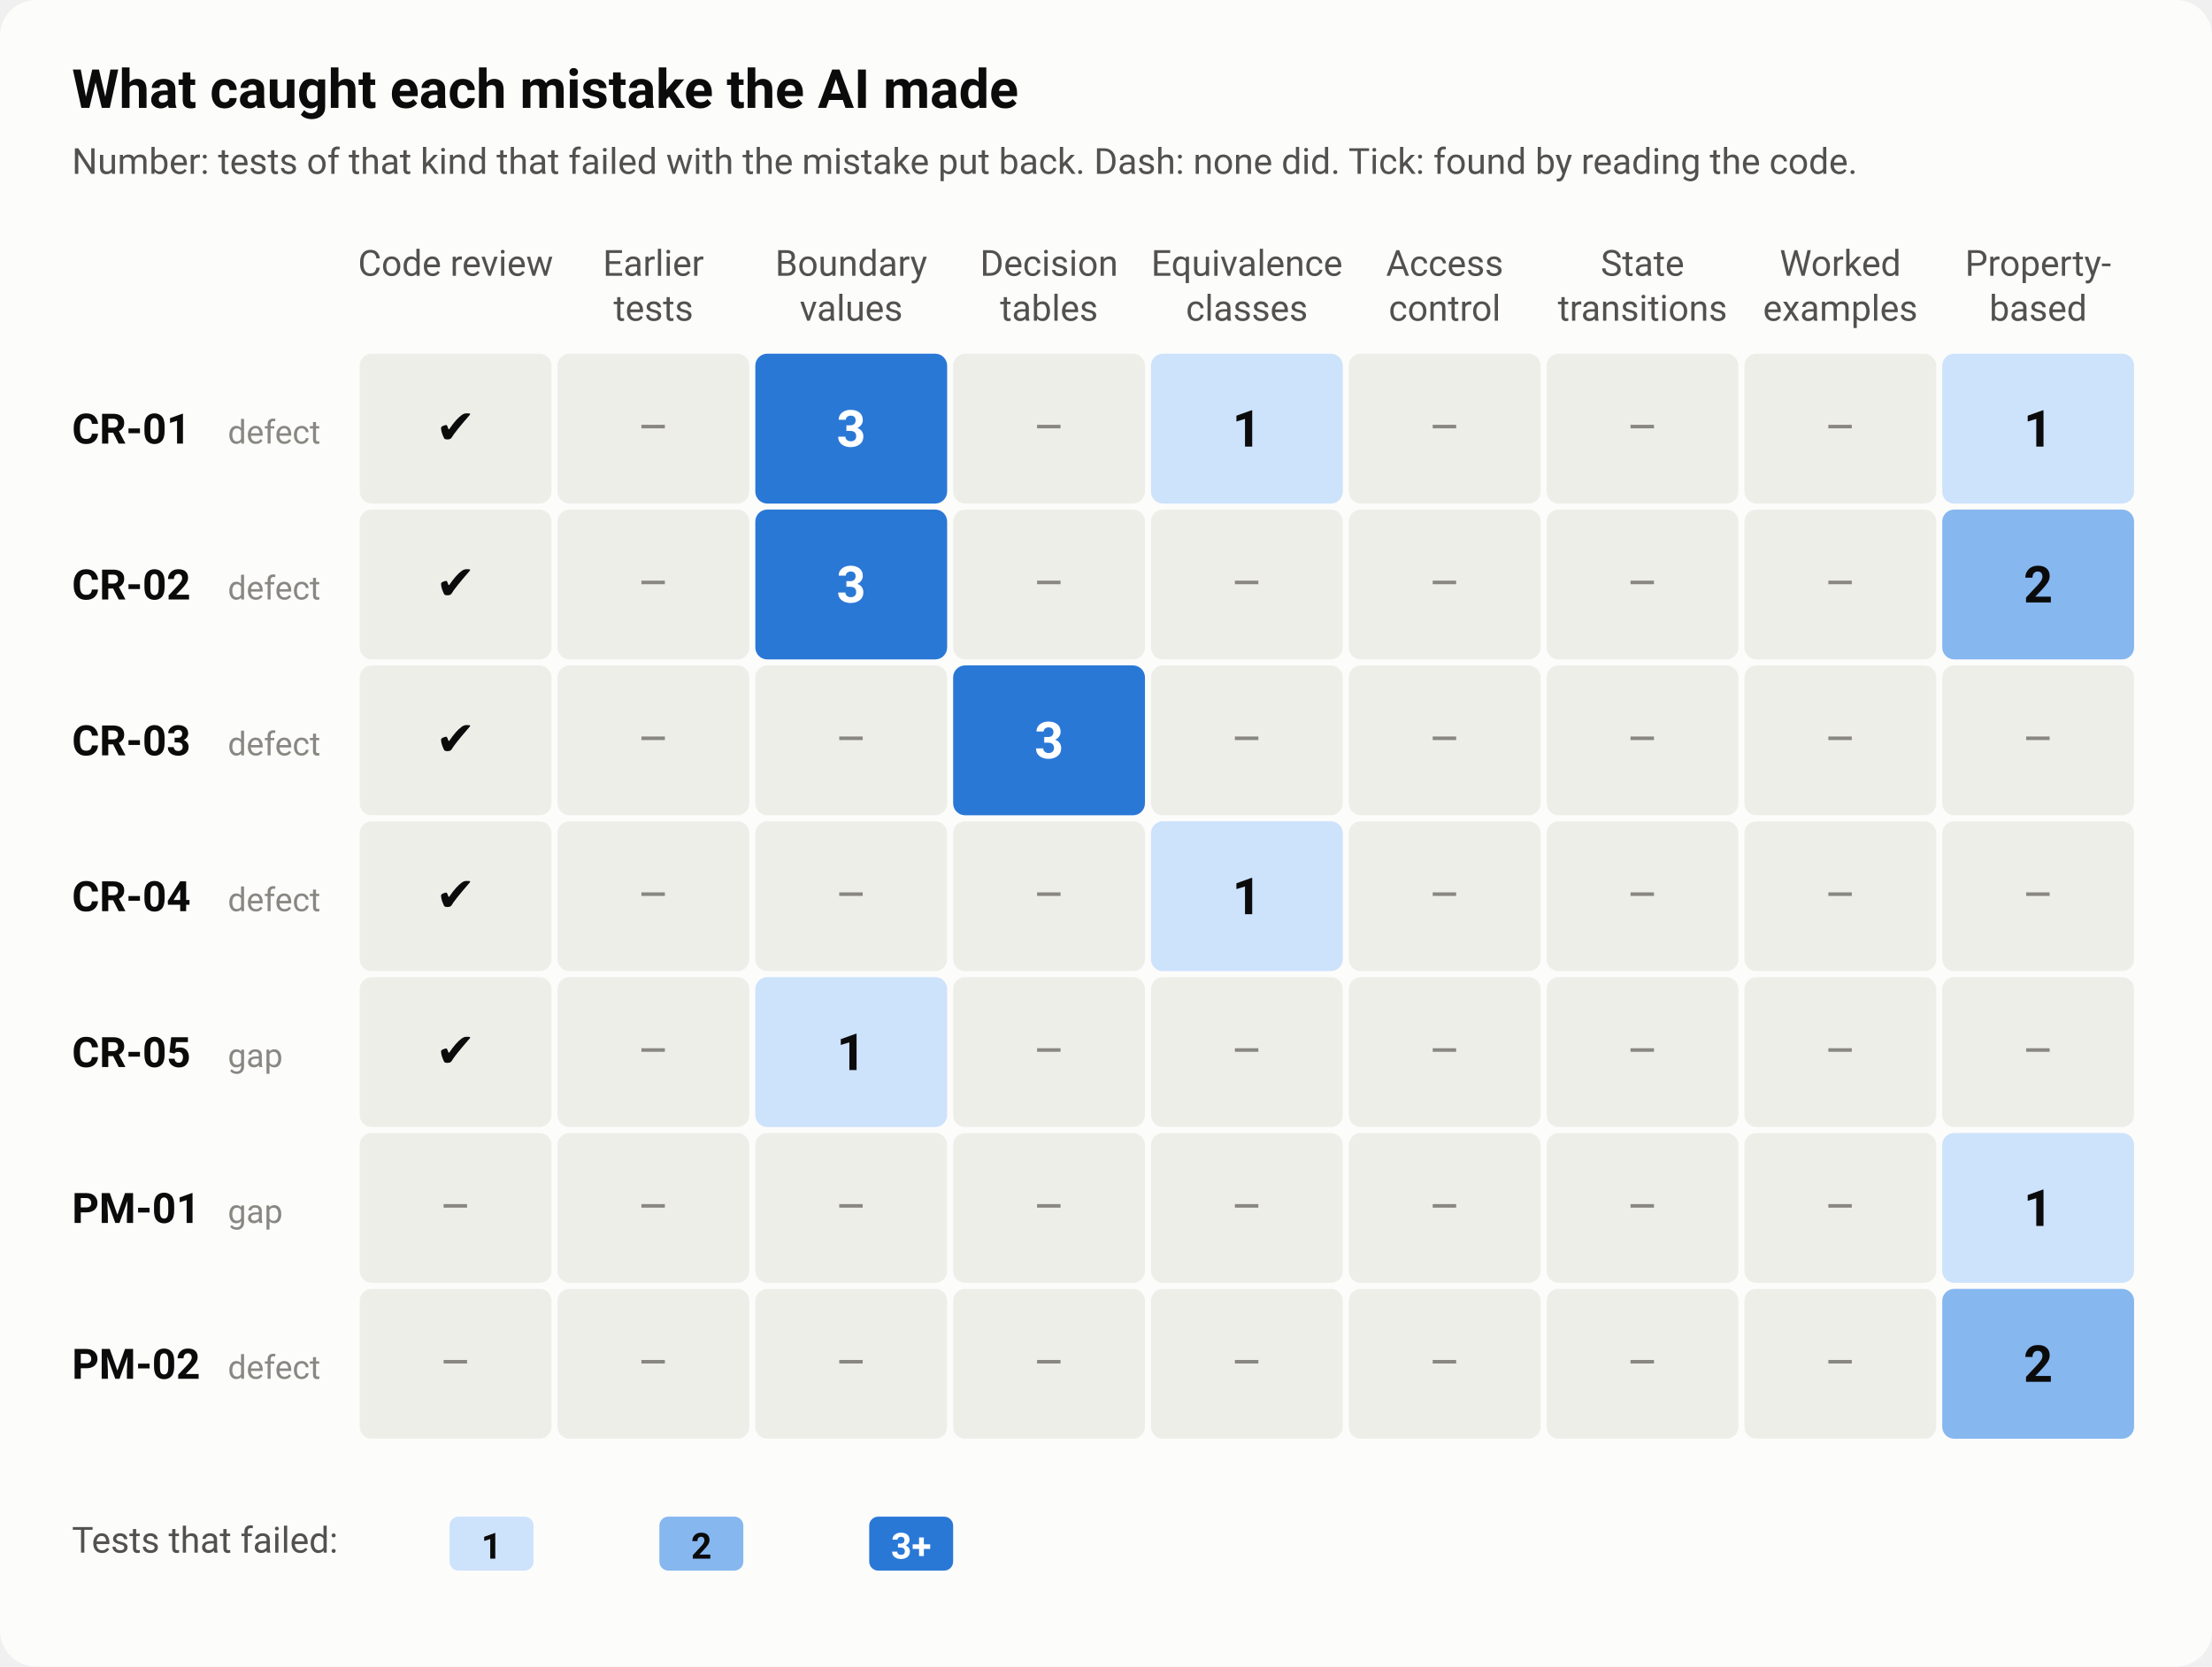
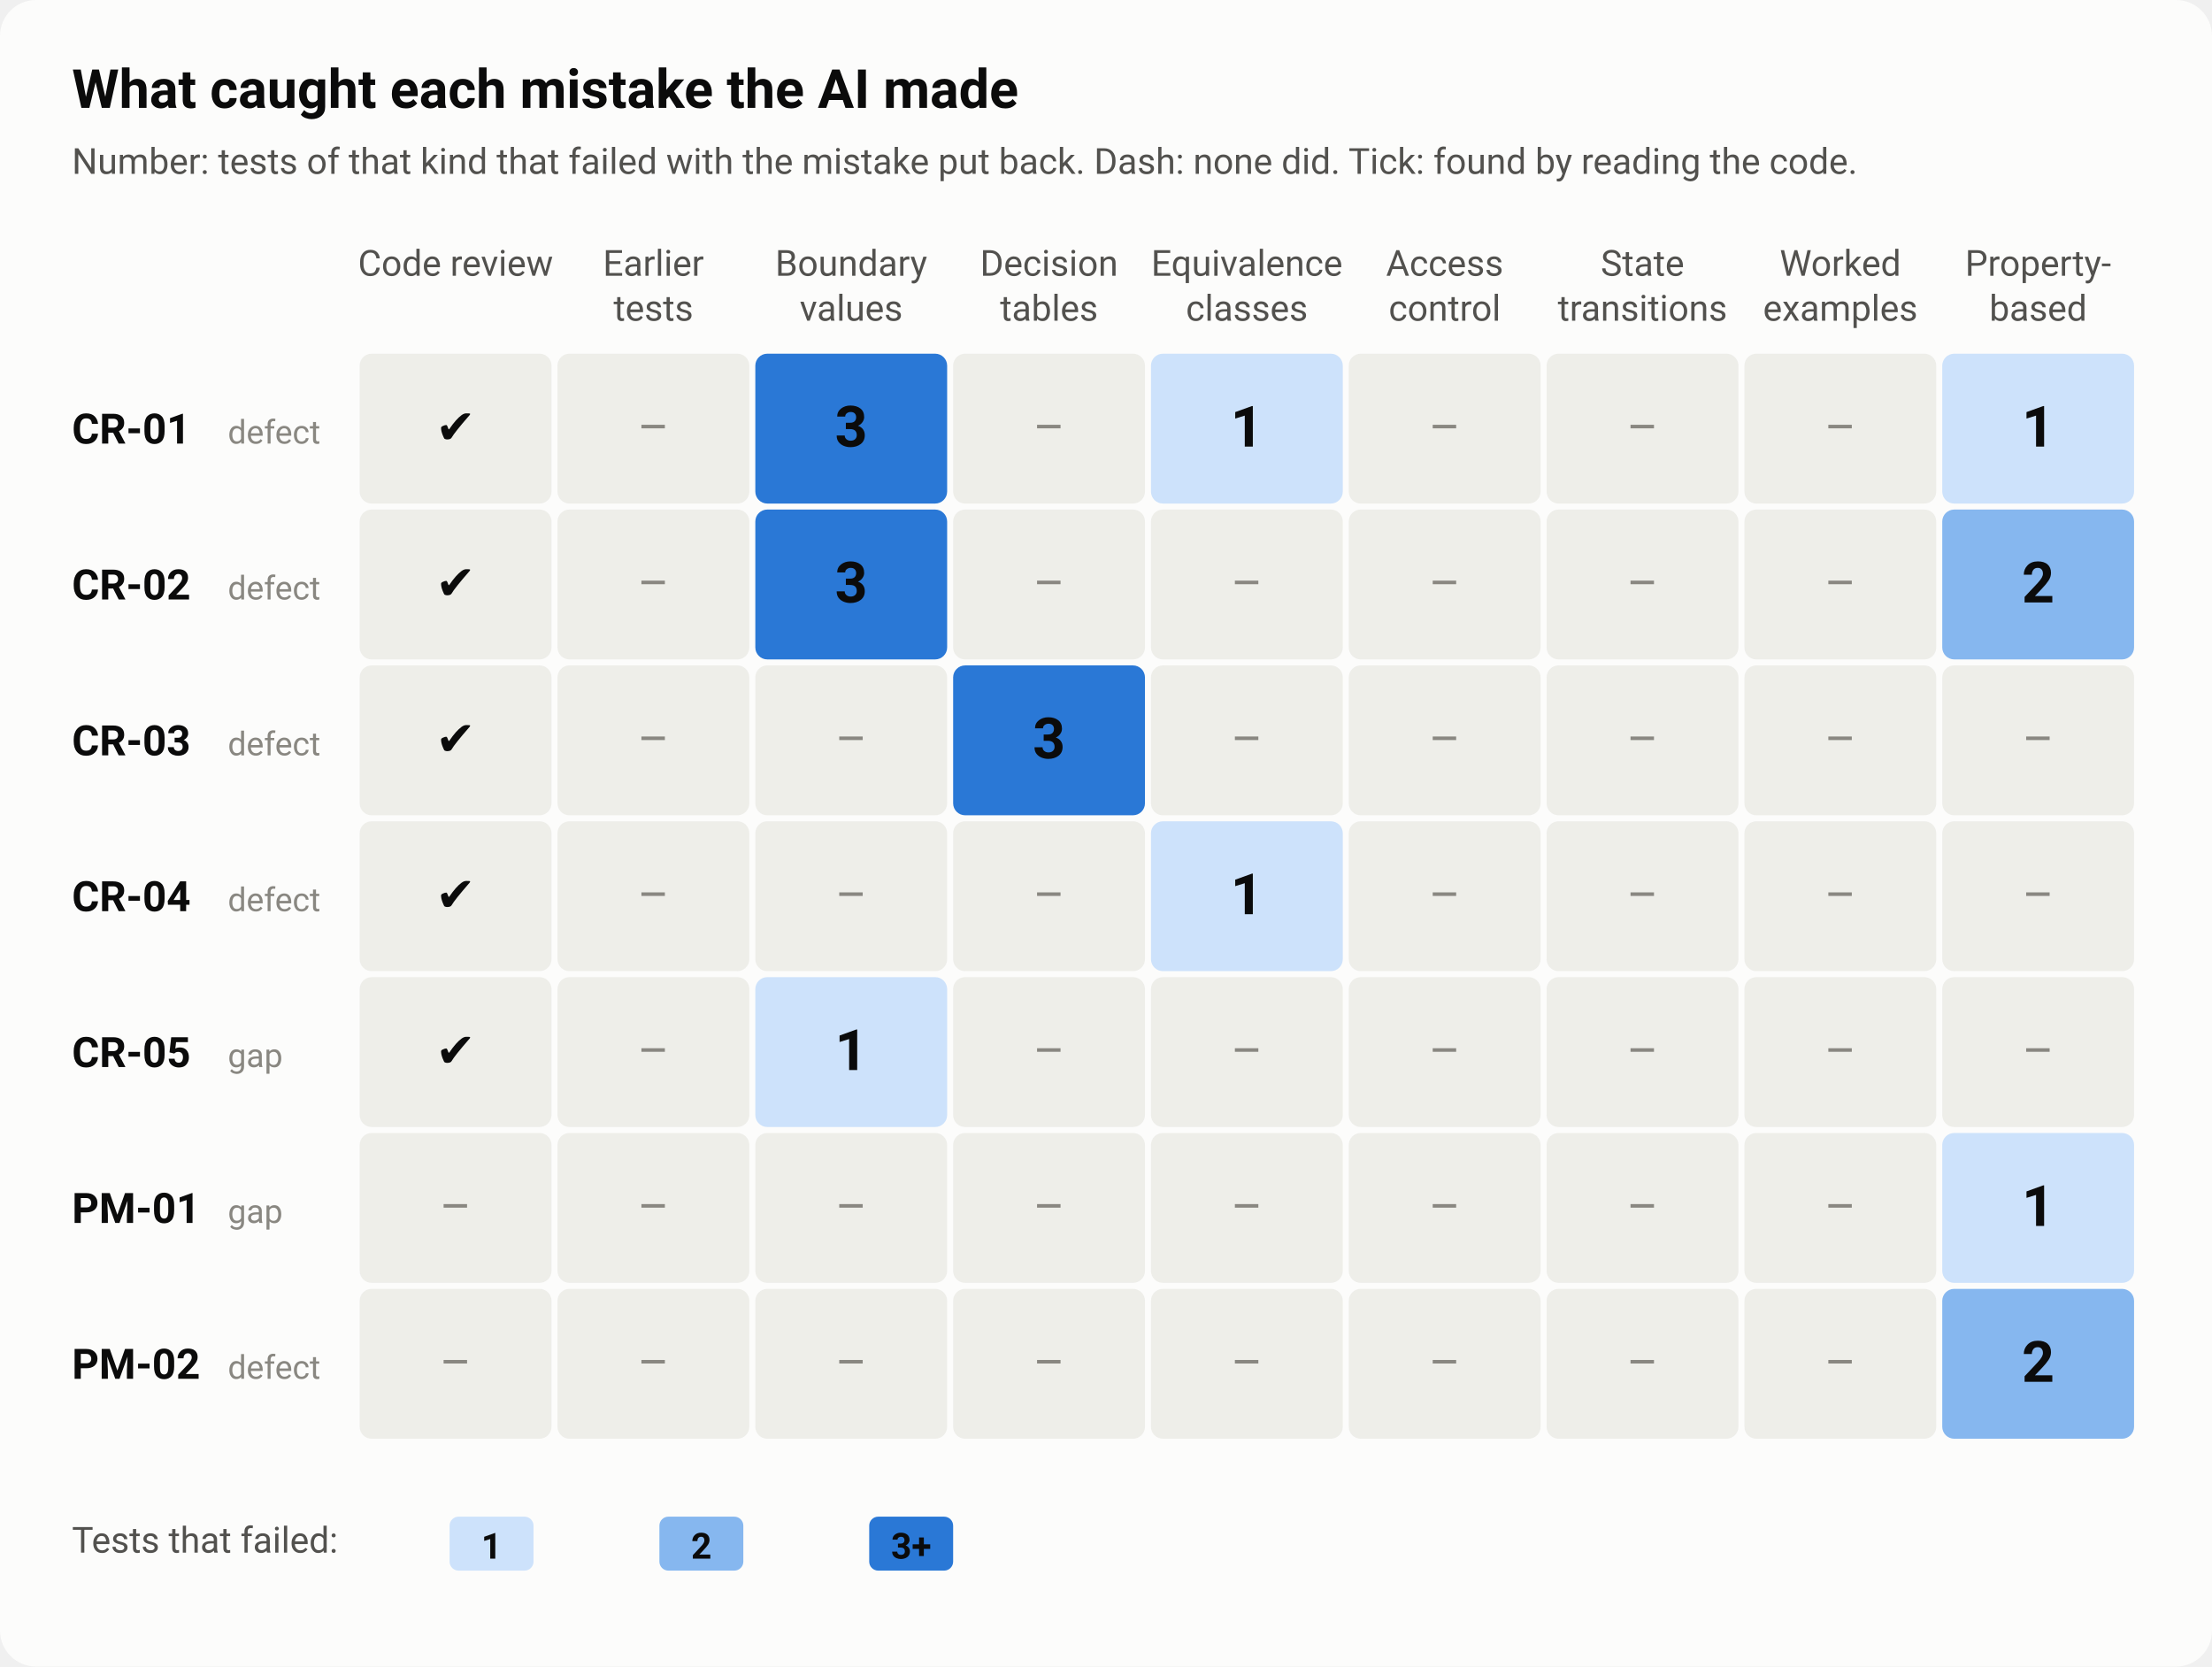
<svg xmlns="http://www.w3.org/2000/svg" viewBox="0 0 738 556" width="738" height="556" role="img" aria-labelledby="t d">
  <rect width="738" height="556" rx="12" fill="#fcfcfb" />
  <text x="24" y="36" font-size="18" font-weight="600" fill="#0b0b0b" text-anchor="start" font-family="system-ui, -apple-system, Segoe UI, Roboto, sans-serif">What caught each mistake the AI made</text>
  <text x="24" y="58" font-size="12" font-weight="400" fill="#52514e" text-anchor="start" font-family="system-ui, -apple-system, Segoe UI, Roboto, sans-serif">Number: tests of that kind that failed with the mistake put back. Dash: none did. Tick: found by reading the code.</text>
  <text x="152" y="92" font-size="12" font-weight="400" fill="#52514e" text-anchor="middle" font-family="system-ui, -apple-system, Segoe UI, Roboto, sans-serif">Code review</text>
  <text x="218" y="92" font-size="12" font-weight="400" fill="#52514e" text-anchor="middle" font-family="system-ui, -apple-system, Segoe UI, Roboto, sans-serif">Earlier</text>
  <text x="218" y="107" font-size="12" font-weight="400" fill="#52514e" text-anchor="middle" font-family="system-ui, -apple-system, Segoe UI, Roboto, sans-serif">tests</text>
  <text x="284" y="92" font-size="12" font-weight="400" fill="#52514e" text-anchor="middle" font-family="system-ui, -apple-system, Segoe UI, Roboto, sans-serif">Boundary</text>
  <text x="284" y="107" font-size="12" font-weight="400" fill="#52514e" text-anchor="middle" font-family="system-ui, -apple-system, Segoe UI, Roboto, sans-serif">values</text>
  <text x="350" y="92" font-size="12" font-weight="400" fill="#52514e" text-anchor="middle" font-family="system-ui, -apple-system, Segoe UI, Roboto, sans-serif">Decision</text>
  <text x="350" y="107" font-size="12" font-weight="400" fill="#52514e" text-anchor="middle" font-family="system-ui, -apple-system, Segoe UI, Roboto, sans-serif">tables</text>
  <text x="416" y="92" font-size="12" font-weight="400" fill="#52514e" text-anchor="middle" font-family="system-ui, -apple-system, Segoe UI, Roboto, sans-serif">Equivalence</text>
  <text x="416" y="107" font-size="12" font-weight="400" fill="#52514e" text-anchor="middle" font-family="system-ui, -apple-system, Segoe UI, Roboto, sans-serif">classes</text>
  <text x="482" y="92" font-size="12" font-weight="400" fill="#52514e" text-anchor="middle" font-family="system-ui, -apple-system, Segoe UI, Roboto, sans-serif">Access</text>
  <text x="482" y="107" font-size="12" font-weight="400" fill="#52514e" text-anchor="middle" font-family="system-ui, -apple-system, Segoe UI, Roboto, sans-serif">control</text>
  <text x="548" y="92" font-size="12" font-weight="400" fill="#52514e" text-anchor="middle" font-family="system-ui, -apple-system, Segoe UI, Roboto, sans-serif">State</text>
  <text x="548" y="107" font-size="12" font-weight="400" fill="#52514e" text-anchor="middle" font-family="system-ui, -apple-system, Segoe UI, Roboto, sans-serif">transitions</text>
  <text x="614" y="92" font-size="12" font-weight="400" fill="#52514e" text-anchor="middle" font-family="system-ui, -apple-system, Segoe UI, Roboto, sans-serif">Worked</text>
  <text x="614" y="107" font-size="12" font-weight="400" fill="#52514e" text-anchor="middle" font-family="system-ui, -apple-system, Segoe UI, Roboto, sans-serif">examples</text>
  <text x="680" y="92" font-size="12" font-weight="400" fill="#52514e" text-anchor="middle" font-family="system-ui, -apple-system, Segoe UI, Roboto, sans-serif">Property-</text>
  <text x="680" y="107" font-size="12" font-weight="400" fill="#52514e" text-anchor="middle" font-family="system-ui, -apple-system, Segoe UI, Roboto, sans-serif">based</text>
  <text x="24" y="148" font-size="14" font-weight="600" fill="#0b0b0b" text-anchor="start" font-family="system-ui, -apple-system, Segoe UI, Roboto, sans-serif">CR-01</text>
  <text x="76" y="148" font-size="11" font-weight="400" fill="#898781" text-anchor="start" font-family="system-ui, -apple-system, Segoe UI, Roboto, sans-serif">defect</text>
  <rect x="120" y="118" width="64" height="50" rx="4" fill="#e1e0d9" fill-opacity="0.5" />
  <text x="152" y="148" font-size="16" font-weight="700" fill="#0b0b0b" text-anchor="middle" font-family="system-ui, -apple-system, Segoe UI, Roboto, sans-serif">✔</text>
  <rect x="186" y="118" width="64" height="50" rx="4" fill="#e1e0d9" fill-opacity="0.5" />
  <text x="218" y="148" font-size="16" font-weight="400" fill="#898781" text-anchor="middle" font-family="system-ui, -apple-system, Segoe UI, Roboto, sans-serif">–</text>
  <rect x="252" y="118" width="64" height="50" rx="4" fill="#2a78d6" />
-   <text x="284" y="149" font-size="17" font-weight="600" fill="#ffffff" text-anchor="middle" font-family="system-ui, -apple-system, Segoe UI, Roboto, sans-serif">3</text>
+   <text x="284" y="149" font-size="19" font-weight="700" fill="#0b0b0b" text-anchor="middle" font-family="system-ui, -apple-system, Segoe UI, Roboto, sans-serif">3</text>
  <rect x="318" y="118" width="64" height="50" rx="4" fill="#e1e0d9" fill-opacity="0.5" />
  <text x="350" y="148" font-size="16" font-weight="400" fill="#898781" text-anchor="middle" font-family="system-ui, -apple-system, Segoe UI, Roboto, sans-serif">–</text>
  <rect x="384" y="118" width="64" height="50" rx="4" fill="#cde2fb" />
-   <text x="416" y="149" font-size="17" font-weight="600" fill="#0b0b0b" text-anchor="middle" font-family="system-ui, -apple-system, Segoe UI, Roboto, sans-serif">1</text>
+   <text x="416" y="149" font-size="19" font-weight="700" fill="#0b0b0b" text-anchor="middle" font-family="system-ui, -apple-system, Segoe UI, Roboto, sans-serif">1</text>
  <rect x="450" y="118" width="64" height="50" rx="4" fill="#e1e0d9" fill-opacity="0.5" />
  <text x="482" y="148" font-size="16" font-weight="400" fill="#898781" text-anchor="middle" font-family="system-ui, -apple-system, Segoe UI, Roboto, sans-serif">–</text>
  <rect x="516" y="118" width="64" height="50" rx="4" fill="#e1e0d9" fill-opacity="0.5" />
  <text x="548" y="148" font-size="16" font-weight="400" fill="#898781" text-anchor="middle" font-family="system-ui, -apple-system, Segoe UI, Roboto, sans-serif">–</text>
  <rect x="582" y="118" width="64" height="50" rx="4" fill="#e1e0d9" fill-opacity="0.5" />
  <text x="614" y="148" font-size="16" font-weight="400" fill="#898781" text-anchor="middle" font-family="system-ui, -apple-system, Segoe UI, Roboto, sans-serif">–</text>
  <rect x="648" y="118" width="64" height="50" rx="4" fill="#cde2fb" />
-   <text x="680" y="149" font-size="17" font-weight="600" fill="#0b0b0b" text-anchor="middle" font-family="system-ui, -apple-system, Segoe UI, Roboto, sans-serif">1</text>
+   <text x="680" y="149" font-size="19" font-weight="700" fill="#0b0b0b" text-anchor="middle" font-family="system-ui, -apple-system, Segoe UI, Roboto, sans-serif">1</text>
  <text x="24" y="200" font-size="14" font-weight="600" fill="#0b0b0b" text-anchor="start" font-family="system-ui, -apple-system, Segoe UI, Roboto, sans-serif">CR-02</text>
  <text x="76" y="200" font-size="11" font-weight="400" fill="#898781" text-anchor="start" font-family="system-ui, -apple-system, Segoe UI, Roboto, sans-serif">defect</text>
  <rect x="120" y="170" width="64" height="50" rx="4" fill="#e1e0d9" fill-opacity="0.5" />
  <text x="152" y="200" font-size="16" font-weight="700" fill="#0b0b0b" text-anchor="middle" font-family="system-ui, -apple-system, Segoe UI, Roboto, sans-serif">✔</text>
  <rect x="186" y="170" width="64" height="50" rx="4" fill="#e1e0d9" fill-opacity="0.5" />
  <text x="218" y="200" font-size="16" font-weight="400" fill="#898781" text-anchor="middle" font-family="system-ui, -apple-system, Segoe UI, Roboto, sans-serif">–</text>
  <rect x="252" y="170" width="64" height="50" rx="4" fill="#2a78d6" />
-   <text x="284" y="201" font-size="17" font-weight="600" fill="#ffffff" text-anchor="middle" font-family="system-ui, -apple-system, Segoe UI, Roboto, sans-serif">3</text>
+   <text x="284" y="201" font-size="19" font-weight="700" fill="#0b0b0b" text-anchor="middle" font-family="system-ui, -apple-system, Segoe UI, Roboto, sans-serif">3</text>
  <rect x="318" y="170" width="64" height="50" rx="4" fill="#e1e0d9" fill-opacity="0.5" />
  <text x="350" y="200" font-size="16" font-weight="400" fill="#898781" text-anchor="middle" font-family="system-ui, -apple-system, Segoe UI, Roboto, sans-serif">–</text>
  <rect x="384" y="170" width="64" height="50" rx="4" fill="#e1e0d9" fill-opacity="0.5" />
  <text x="416" y="200" font-size="16" font-weight="400" fill="#898781" text-anchor="middle" font-family="system-ui, -apple-system, Segoe UI, Roboto, sans-serif">–</text>
  <rect x="450" y="170" width="64" height="50" rx="4" fill="#e1e0d9" fill-opacity="0.5" />
  <text x="482" y="200" font-size="16" font-weight="400" fill="#898781" text-anchor="middle" font-family="system-ui, -apple-system, Segoe UI, Roboto, sans-serif">–</text>
  <rect x="516" y="170" width="64" height="50" rx="4" fill="#e1e0d9" fill-opacity="0.5" />
  <text x="548" y="200" font-size="16" font-weight="400" fill="#898781" text-anchor="middle" font-family="system-ui, -apple-system, Segoe UI, Roboto, sans-serif">–</text>
  <rect x="582" y="170" width="64" height="50" rx="4" fill="#e1e0d9" fill-opacity="0.5" />
  <text x="614" y="200" font-size="16" font-weight="400" fill="#898781" text-anchor="middle" font-family="system-ui, -apple-system, Segoe UI, Roboto, sans-serif">–</text>
  <rect x="648" y="170" width="64" height="50" rx="4" fill="#86b7ef" />
-   <text x="680" y="201" font-size="17" font-weight="600" fill="#0b0b0b" text-anchor="middle" font-family="system-ui, -apple-system, Segoe UI, Roboto, sans-serif">2</text>
+   <text x="680" y="201" font-size="19" font-weight="700" fill="#0b0b0b" text-anchor="middle" font-family="system-ui, -apple-system, Segoe UI, Roboto, sans-serif">2</text>
  <text x="24" y="252" font-size="14" font-weight="600" fill="#0b0b0b" text-anchor="start" font-family="system-ui, -apple-system, Segoe UI, Roboto, sans-serif">CR-03</text>
  <text x="76" y="252" font-size="11" font-weight="400" fill="#898781" text-anchor="start" font-family="system-ui, -apple-system, Segoe UI, Roboto, sans-serif">defect</text>
  <rect x="120" y="222" width="64" height="50" rx="4" fill="#e1e0d9" fill-opacity="0.5" />
  <text x="152" y="252" font-size="16" font-weight="700" fill="#0b0b0b" text-anchor="middle" font-family="system-ui, -apple-system, Segoe UI, Roboto, sans-serif">✔</text>
  <rect x="186" y="222" width="64" height="50" rx="4" fill="#e1e0d9" fill-opacity="0.5" />
  <text x="218" y="252" font-size="16" font-weight="400" fill="#898781" text-anchor="middle" font-family="system-ui, -apple-system, Segoe UI, Roboto, sans-serif">–</text>
  <rect x="252" y="222" width="64" height="50" rx="4" fill="#e1e0d9" fill-opacity="0.5" />
  <text x="284" y="252" font-size="16" font-weight="400" fill="#898781" text-anchor="middle" font-family="system-ui, -apple-system, Segoe UI, Roboto, sans-serif">–</text>
  <rect x="318" y="222" width="64" height="50" rx="4" fill="#2a78d6" />
-   <text x="350" y="253" font-size="17" font-weight="600" fill="#ffffff" text-anchor="middle" font-family="system-ui, -apple-system, Segoe UI, Roboto, sans-serif">3</text>
+   <text x="350" y="253" font-size="19" font-weight="700" fill="#0b0b0b" text-anchor="middle" font-family="system-ui, -apple-system, Segoe UI, Roboto, sans-serif">3</text>
  <rect x="384" y="222" width="64" height="50" rx="4" fill="#e1e0d9" fill-opacity="0.5" />
  <text x="416" y="252" font-size="16" font-weight="400" fill="#898781" text-anchor="middle" font-family="system-ui, -apple-system, Segoe UI, Roboto, sans-serif">–</text>
  <rect x="450" y="222" width="64" height="50" rx="4" fill="#e1e0d9" fill-opacity="0.5" />
  <text x="482" y="252" font-size="16" font-weight="400" fill="#898781" text-anchor="middle" font-family="system-ui, -apple-system, Segoe UI, Roboto, sans-serif">–</text>
  <rect x="516" y="222" width="64" height="50" rx="4" fill="#e1e0d9" fill-opacity="0.5" />
  <text x="548" y="252" font-size="16" font-weight="400" fill="#898781" text-anchor="middle" font-family="system-ui, -apple-system, Segoe UI, Roboto, sans-serif">–</text>
  <rect x="582" y="222" width="64" height="50" rx="4" fill="#e1e0d9" fill-opacity="0.5" />
  <text x="614" y="252" font-size="16" font-weight="400" fill="#898781" text-anchor="middle" font-family="system-ui, -apple-system, Segoe UI, Roboto, sans-serif">–</text>
  <rect x="648" y="222" width="64" height="50" rx="4" fill="#e1e0d9" fill-opacity="0.5" />
  <text x="680" y="252" font-size="16" font-weight="400" fill="#898781" text-anchor="middle" font-family="system-ui, -apple-system, Segoe UI, Roboto, sans-serif">–</text>
  <text x="24" y="304" font-size="14" font-weight="600" fill="#0b0b0b" text-anchor="start" font-family="system-ui, -apple-system, Segoe UI, Roboto, sans-serif">CR-04</text>
  <text x="76" y="304" font-size="11" font-weight="400" fill="#898781" text-anchor="start" font-family="system-ui, -apple-system, Segoe UI, Roboto, sans-serif">defect</text>
  <rect x="120" y="274" width="64" height="50" rx="4" fill="#e1e0d9" fill-opacity="0.5" />
  <text x="152" y="304" font-size="16" font-weight="700" fill="#0b0b0b" text-anchor="middle" font-family="system-ui, -apple-system, Segoe UI, Roboto, sans-serif">✔</text>
  <rect x="186" y="274" width="64" height="50" rx="4" fill="#e1e0d9" fill-opacity="0.5" />
  <text x="218" y="304" font-size="16" font-weight="400" fill="#898781" text-anchor="middle" font-family="system-ui, -apple-system, Segoe UI, Roboto, sans-serif">–</text>
  <rect x="252" y="274" width="64" height="50" rx="4" fill="#e1e0d9" fill-opacity="0.5" />
  <text x="284" y="304" font-size="16" font-weight="400" fill="#898781" text-anchor="middle" font-family="system-ui, -apple-system, Segoe UI, Roboto, sans-serif">–</text>
  <rect x="318" y="274" width="64" height="50" rx="4" fill="#e1e0d9" fill-opacity="0.5" />
  <text x="350" y="304" font-size="16" font-weight="400" fill="#898781" text-anchor="middle" font-family="system-ui, -apple-system, Segoe UI, Roboto, sans-serif">–</text>
  <rect x="384" y="274" width="64" height="50" rx="4" fill="#cde2fb" />
-   <text x="416" y="305" font-size="17" font-weight="600" fill="#0b0b0b" text-anchor="middle" font-family="system-ui, -apple-system, Segoe UI, Roboto, sans-serif">1</text>
+   <text x="416" y="305" font-size="19" font-weight="700" fill="#0b0b0b" text-anchor="middle" font-family="system-ui, -apple-system, Segoe UI, Roboto, sans-serif">1</text>
  <rect x="450" y="274" width="64" height="50" rx="4" fill="#e1e0d9" fill-opacity="0.5" />
  <text x="482" y="304" font-size="16" font-weight="400" fill="#898781" text-anchor="middle" font-family="system-ui, -apple-system, Segoe UI, Roboto, sans-serif">–</text>
  <rect x="516" y="274" width="64" height="50" rx="4" fill="#e1e0d9" fill-opacity="0.5" />
  <text x="548" y="304" font-size="16" font-weight="400" fill="#898781" text-anchor="middle" font-family="system-ui, -apple-system, Segoe UI, Roboto, sans-serif">–</text>
  <rect x="582" y="274" width="64" height="50" rx="4" fill="#e1e0d9" fill-opacity="0.5" />
  <text x="614" y="304" font-size="16" font-weight="400" fill="#898781" text-anchor="middle" font-family="system-ui, -apple-system, Segoe UI, Roboto, sans-serif">–</text>
  <rect x="648" y="274" width="64" height="50" rx="4" fill="#e1e0d9" fill-opacity="0.5" />
  <text x="680" y="304" font-size="16" font-weight="400" fill="#898781" text-anchor="middle" font-family="system-ui, -apple-system, Segoe UI, Roboto, sans-serif">–</text>
  <text x="24" y="356" font-size="14" font-weight="600" fill="#0b0b0b" text-anchor="start" font-family="system-ui, -apple-system, Segoe UI, Roboto, sans-serif">CR-05</text>
  <text x="76" y="356" font-size="11" font-weight="400" fill="#898781" text-anchor="start" font-family="system-ui, -apple-system, Segoe UI, Roboto, sans-serif">gap</text>
  <rect x="120" y="326" width="64" height="50" rx="4" fill="#e1e0d9" fill-opacity="0.5" />
  <text x="152" y="356" font-size="16" font-weight="700" fill="#0b0b0b" text-anchor="middle" font-family="system-ui, -apple-system, Segoe UI, Roboto, sans-serif">✔</text>
  <rect x="186" y="326" width="64" height="50" rx="4" fill="#e1e0d9" fill-opacity="0.5" />
  <text x="218" y="356" font-size="16" font-weight="400" fill="#898781" text-anchor="middle" font-family="system-ui, -apple-system, Segoe UI, Roboto, sans-serif">–</text>
  <rect x="252" y="326" width="64" height="50" rx="4" fill="#cde2fb" />
-   <text x="284" y="357" font-size="17" font-weight="600" fill="#0b0b0b" text-anchor="middle" font-family="system-ui, -apple-system, Segoe UI, Roboto, sans-serif">1</text>
+   <text x="284" y="357" font-size="19" font-weight="700" fill="#0b0b0b" text-anchor="middle" font-family="system-ui, -apple-system, Segoe UI, Roboto, sans-serif">1</text>
  <rect x="318" y="326" width="64" height="50" rx="4" fill="#e1e0d9" fill-opacity="0.5" />
  <text x="350" y="356" font-size="16" font-weight="400" fill="#898781" text-anchor="middle" font-family="system-ui, -apple-system, Segoe UI, Roboto, sans-serif">–</text>
  <rect x="384" y="326" width="64" height="50" rx="4" fill="#e1e0d9" fill-opacity="0.5" />
  <text x="416" y="356" font-size="16" font-weight="400" fill="#898781" text-anchor="middle" font-family="system-ui, -apple-system, Segoe UI, Roboto, sans-serif">–</text>
  <rect x="450" y="326" width="64" height="50" rx="4" fill="#e1e0d9" fill-opacity="0.5" />
  <text x="482" y="356" font-size="16" font-weight="400" fill="#898781" text-anchor="middle" font-family="system-ui, -apple-system, Segoe UI, Roboto, sans-serif">–</text>
  <rect x="516" y="326" width="64" height="50" rx="4" fill="#e1e0d9" fill-opacity="0.5" />
  <text x="548" y="356" font-size="16" font-weight="400" fill="#898781" text-anchor="middle" font-family="system-ui, -apple-system, Segoe UI, Roboto, sans-serif">–</text>
  <rect x="582" y="326" width="64" height="50" rx="4" fill="#e1e0d9" fill-opacity="0.5" />
  <text x="614" y="356" font-size="16" font-weight="400" fill="#898781" text-anchor="middle" font-family="system-ui, -apple-system, Segoe UI, Roboto, sans-serif">–</text>
  <rect x="648" y="326" width="64" height="50" rx="4" fill="#e1e0d9" fill-opacity="0.5" />
  <text x="680" y="356" font-size="16" font-weight="400" fill="#898781" text-anchor="middle" font-family="system-ui, -apple-system, Segoe UI, Roboto, sans-serif">–</text>
  <text x="24" y="408" font-size="14" font-weight="600" fill="#0b0b0b" text-anchor="start" font-family="system-ui, -apple-system, Segoe UI, Roboto, sans-serif">PM-01</text>
  <text x="76" y="408" font-size="11" font-weight="400" fill="#898781" text-anchor="start" font-family="system-ui, -apple-system, Segoe UI, Roboto, sans-serif">gap</text>
  <rect x="120" y="378" width="64" height="50" rx="4" fill="#e1e0d9" fill-opacity="0.5" />
  <text x="152" y="408" font-size="16" font-weight="400" fill="#898781" text-anchor="middle" font-family="system-ui, -apple-system, Segoe UI, Roboto, sans-serif">–</text>
  <rect x="186" y="378" width="64" height="50" rx="4" fill="#e1e0d9" fill-opacity="0.5" />
  <text x="218" y="408" font-size="16" font-weight="400" fill="#898781" text-anchor="middle" font-family="system-ui, -apple-system, Segoe UI, Roboto, sans-serif">–</text>
  <rect x="252" y="378" width="64" height="50" rx="4" fill="#e1e0d9" fill-opacity="0.5" />
  <text x="284" y="408" font-size="16" font-weight="400" fill="#898781" text-anchor="middle" font-family="system-ui, -apple-system, Segoe UI, Roboto, sans-serif">–</text>
  <rect x="318" y="378" width="64" height="50" rx="4" fill="#e1e0d9" fill-opacity="0.5" />
  <text x="350" y="408" font-size="16" font-weight="400" fill="#898781" text-anchor="middle" font-family="system-ui, -apple-system, Segoe UI, Roboto, sans-serif">–</text>
  <rect x="384" y="378" width="64" height="50" rx="4" fill="#e1e0d9" fill-opacity="0.5" />
  <text x="416" y="408" font-size="16" font-weight="400" fill="#898781" text-anchor="middle" font-family="system-ui, -apple-system, Segoe UI, Roboto, sans-serif">–</text>
  <rect x="450" y="378" width="64" height="50" rx="4" fill="#e1e0d9" fill-opacity="0.5" />
  <text x="482" y="408" font-size="16" font-weight="400" fill="#898781" text-anchor="middle" font-family="system-ui, -apple-system, Segoe UI, Roboto, sans-serif">–</text>
  <rect x="516" y="378" width="64" height="50" rx="4" fill="#e1e0d9" fill-opacity="0.5" />
  <text x="548" y="408" font-size="16" font-weight="400" fill="#898781" text-anchor="middle" font-family="system-ui, -apple-system, Segoe UI, Roboto, sans-serif">–</text>
  <rect x="582" y="378" width="64" height="50" rx="4" fill="#e1e0d9" fill-opacity="0.5" />
  <text x="614" y="408" font-size="16" font-weight="400" fill="#898781" text-anchor="middle" font-family="system-ui, -apple-system, Segoe UI, Roboto, sans-serif">–</text>
  <rect x="648" y="378" width="64" height="50" rx="4" fill="#cde2fb" />
-   <text x="680" y="409" font-size="17" font-weight="600" fill="#0b0b0b" text-anchor="middle" font-family="system-ui, -apple-system, Segoe UI, Roboto, sans-serif">1</text>
+   <text x="680" y="409" font-size="19" font-weight="700" fill="#0b0b0b" text-anchor="middle" font-family="system-ui, -apple-system, Segoe UI, Roboto, sans-serif">1</text>
  <text x="24" y="460" font-size="14" font-weight="600" fill="#0b0b0b" text-anchor="start" font-family="system-ui, -apple-system, Segoe UI, Roboto, sans-serif">PM-02</text>
  <text x="76" y="460" font-size="11" font-weight="400" fill="#898781" text-anchor="start" font-family="system-ui, -apple-system, Segoe UI, Roboto, sans-serif">defect</text>
  <rect x="120" y="430" width="64" height="50" rx="4" fill="#e1e0d9" fill-opacity="0.5" />
  <text x="152" y="460" font-size="16" font-weight="400" fill="#898781" text-anchor="middle" font-family="system-ui, -apple-system, Segoe UI, Roboto, sans-serif">–</text>
  <rect x="186" y="430" width="64" height="50" rx="4" fill="#e1e0d9" fill-opacity="0.5" />
  <text x="218" y="460" font-size="16" font-weight="400" fill="#898781" text-anchor="middle" font-family="system-ui, -apple-system, Segoe UI, Roboto, sans-serif">–</text>
  <rect x="252" y="430" width="64" height="50" rx="4" fill="#e1e0d9" fill-opacity="0.5" />
  <text x="284" y="460" font-size="16" font-weight="400" fill="#898781" text-anchor="middle" font-family="system-ui, -apple-system, Segoe UI, Roboto, sans-serif">–</text>
  <rect x="318" y="430" width="64" height="50" rx="4" fill="#e1e0d9" fill-opacity="0.5" />
  <text x="350" y="460" font-size="16" font-weight="400" fill="#898781" text-anchor="middle" font-family="system-ui, -apple-system, Segoe UI, Roboto, sans-serif">–</text>
  <rect x="384" y="430" width="64" height="50" rx="4" fill="#e1e0d9" fill-opacity="0.5" />
  <text x="416" y="460" font-size="16" font-weight="400" fill="#898781" text-anchor="middle" font-family="system-ui, -apple-system, Segoe UI, Roboto, sans-serif">–</text>
  <rect x="450" y="430" width="64" height="50" rx="4" fill="#e1e0d9" fill-opacity="0.5" />
  <text x="482" y="460" font-size="16" font-weight="400" fill="#898781" text-anchor="middle" font-family="system-ui, -apple-system, Segoe UI, Roboto, sans-serif">–</text>
  <rect x="516" y="430" width="64" height="50" rx="4" fill="#e1e0d9" fill-opacity="0.5" />
  <text x="548" y="460" font-size="16" font-weight="400" fill="#898781" text-anchor="middle" font-family="system-ui, -apple-system, Segoe UI, Roboto, sans-serif">–</text>
  <rect x="582" y="430" width="64" height="50" rx="4" fill="#e1e0d9" fill-opacity="0.5" />
  <text x="614" y="460" font-size="16" font-weight="400" fill="#898781" text-anchor="middle" font-family="system-ui, -apple-system, Segoe UI, Roboto, sans-serif">–</text>
  <rect x="648" y="430" width="64" height="50" rx="4" fill="#86b7ef" />
-   <text x="680" y="461" font-size="17" font-weight="600" fill="#0b0b0b" text-anchor="middle" font-family="system-ui, -apple-system, Segoe UI, Roboto, sans-serif">2</text>
+   <text x="680" y="461" font-size="19" font-weight="700" fill="#0b0b0b" text-anchor="middle" font-family="system-ui, -apple-system, Segoe UI, Roboto, sans-serif">2</text>
  <text x="24" y="518" font-size="12" font-weight="400" fill="#52514e" text-anchor="start" font-family="system-ui, -apple-system, Segoe UI, Roboto, sans-serif">Tests that failed:</text>
  <rect x="150" y="506" width="28" height="18" rx="3" fill="#cde2fb" />
  <text x="164" y="520" font-size="12" font-weight="600" fill="#0b0b0b" text-anchor="middle" font-family="system-ui, -apple-system, Segoe UI, Roboto, sans-serif">1</text>
  <rect x="220" y="506" width="28" height="18" rx="3" fill="#86b7ef" />
  <text x="234" y="520" font-size="12" font-weight="600" fill="#0b0b0b" text-anchor="middle" font-family="system-ui, -apple-system, Segoe UI, Roboto, sans-serif">2</text>
  <rect x="290" y="506" width="28" height="18" rx="3" fill="#2a78d6" />
-   <text x="304" y="520" font-size="12" font-weight="600" fill="#ffffff" text-anchor="middle" font-family="system-ui, -apple-system, Segoe UI, Roboto, sans-serif">3+</text>
+   <text x="304" y="520" font-size="12" font-weight="600" fill="#0b0b0b" text-anchor="middle" font-family="system-ui, -apple-system, Segoe UI, Roboto, sans-serif">3+</text>
</svg>
